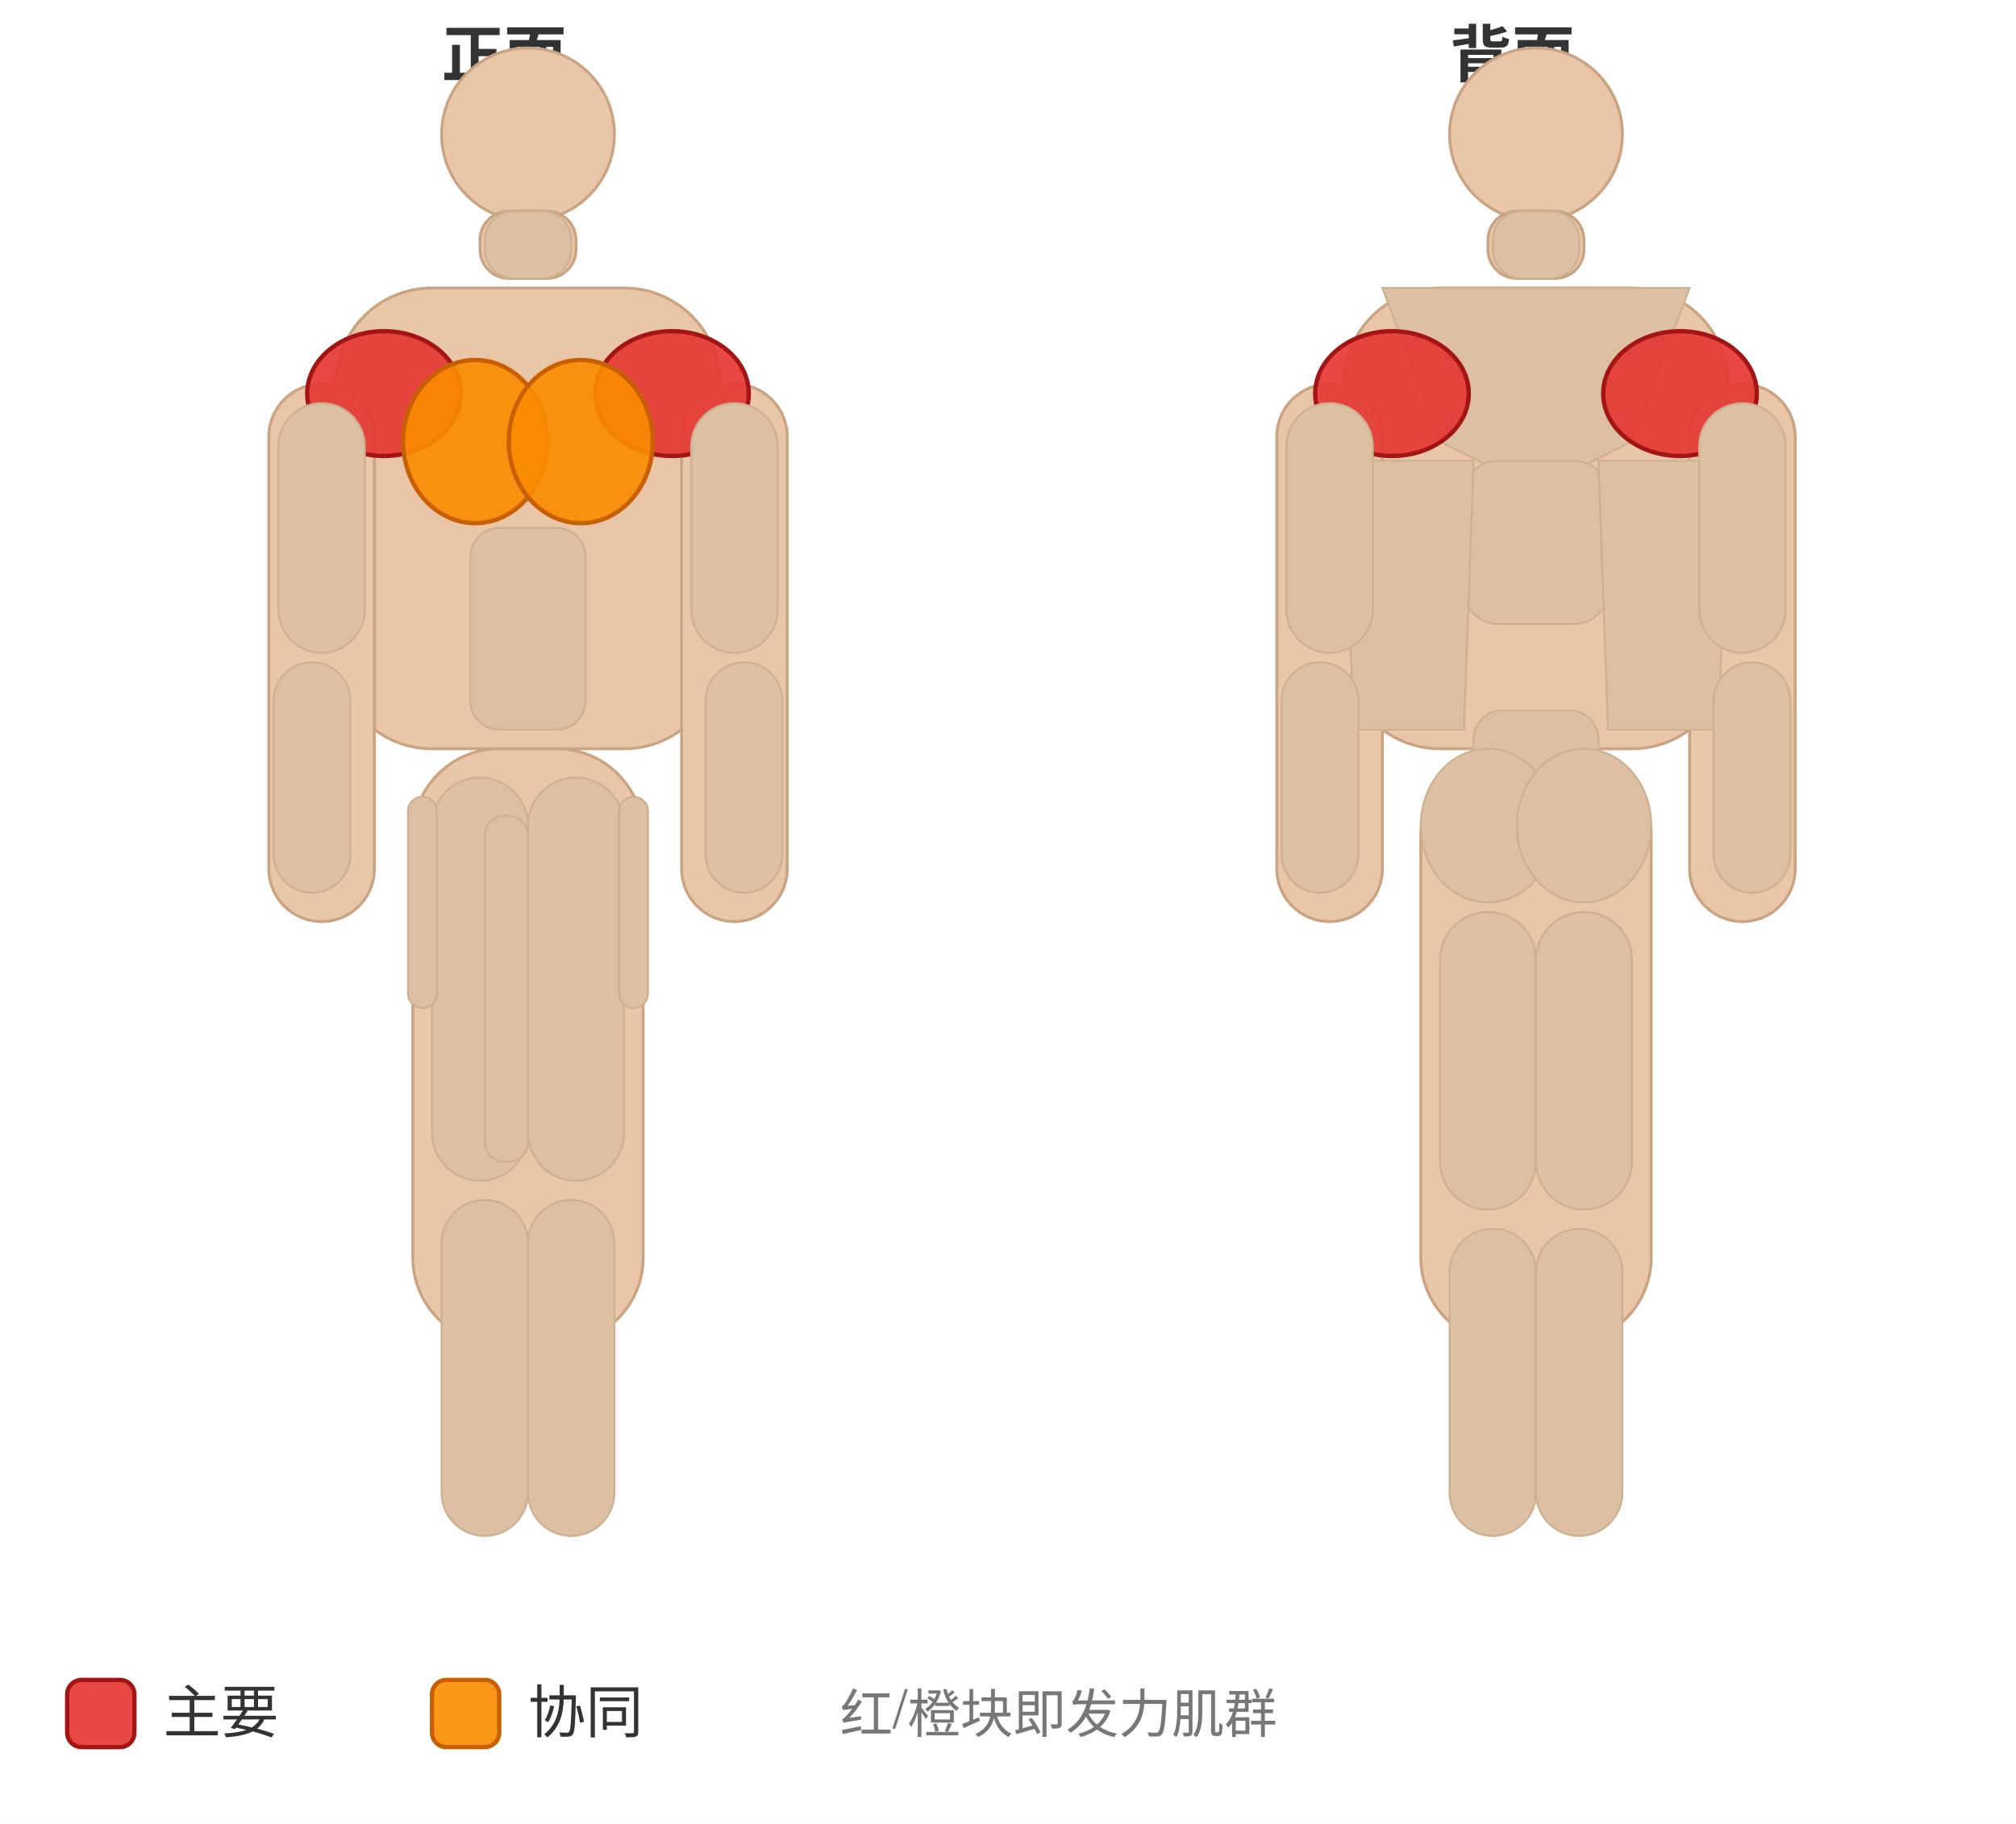
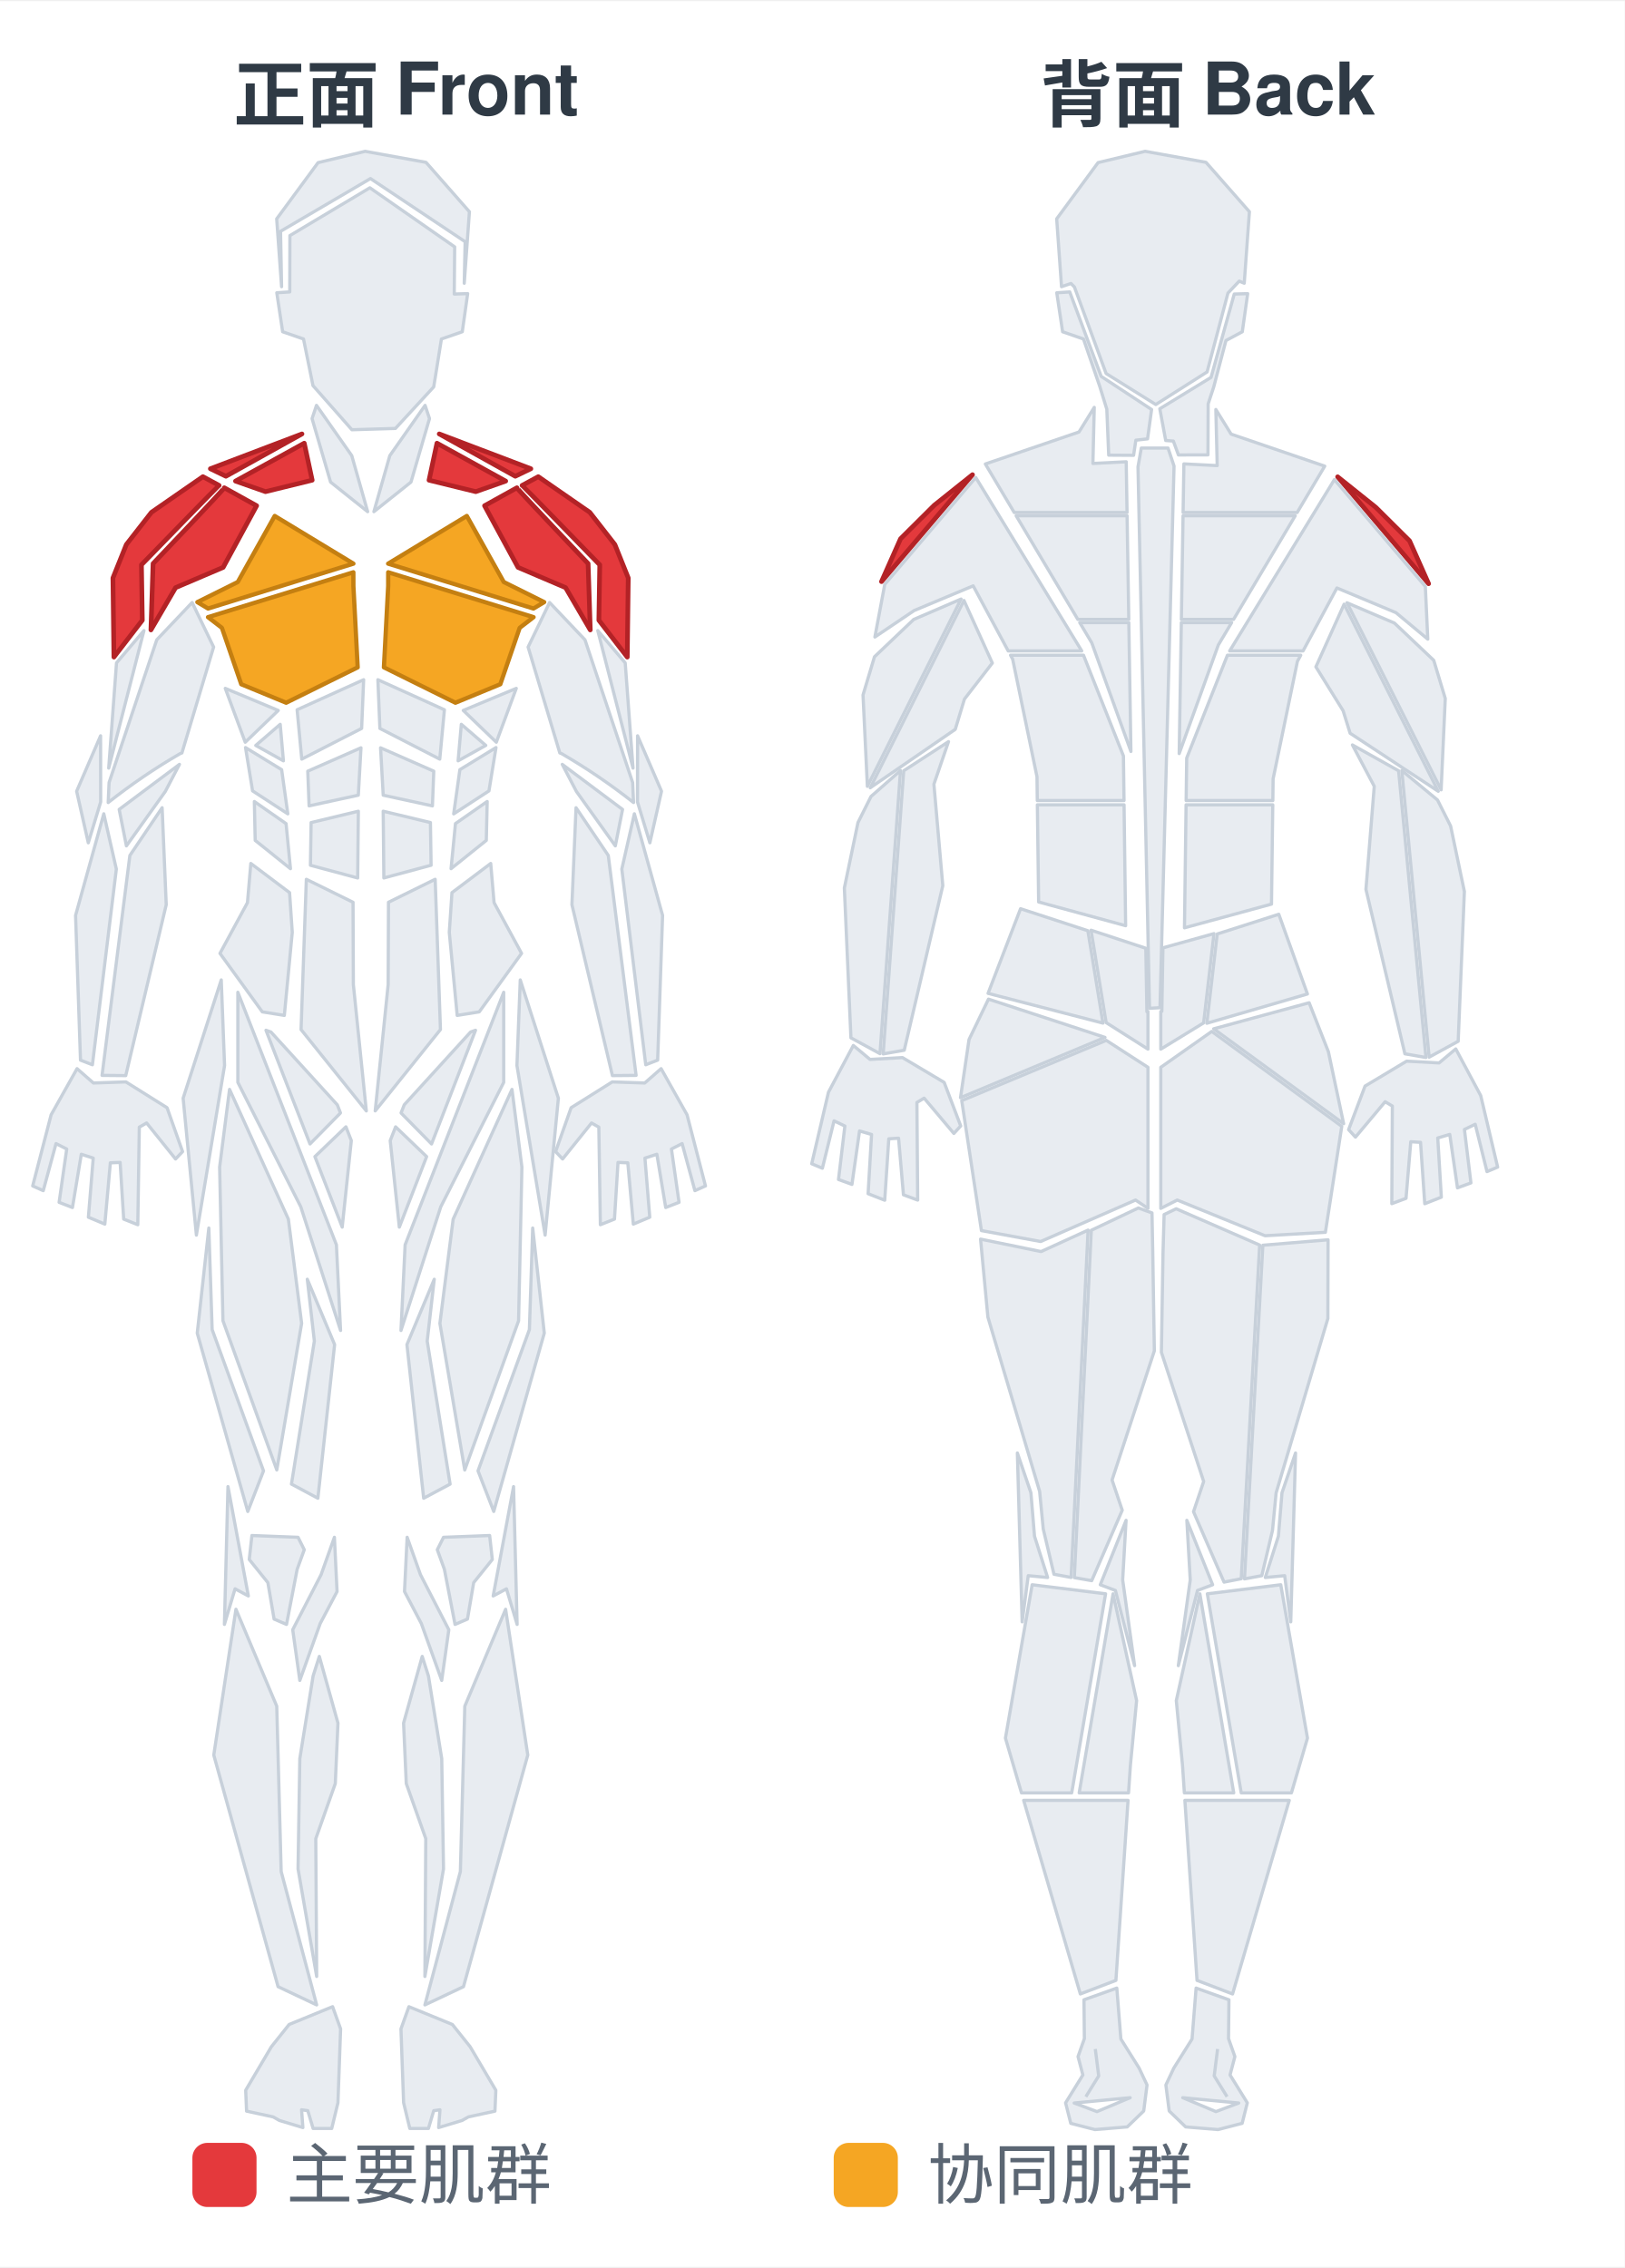
- <svg xmlns="http://www.w3.org/2000/svg" viewBox="0 0 420 380" width="420" height="380" font-family="-apple-system,Segoe UI,Helvetica,Arial,sans-serif">
-   <rect width="420" height="380" fill="#ffffff" />
-   <text x="105" y="16" font-size="13" font-weight="700" text-anchor="middle" fill="#333">正面</text>
-   <text x="315" y="16" font-size="13" font-weight="700" text-anchor="middle" fill="#333">背面</text>
-   <g transform="translate(10,0)">
-     <circle fill="#e9c6a8" stroke="#caa482" stroke-width="0.6" cx="100" cy="28" r="18" />
-     <rect fill="#e9c6a8" stroke="#caa482" stroke-width="0.6" x="90" y="44" width="20" height="14" rx="6" />
-     <rect fill="#e9c6a8" stroke="#caa482" stroke-width="0.6" x="60" y="60" width="80" height="96" rx="20" />
-     <rect fill="#e9c6a8" stroke="#caa482" stroke-width="0.6" x="46" y="80" width="22" height="112" rx="11" />
-     <rect fill="#e9c6a8" stroke="#caa482" stroke-width="0.6" x="132" y="80" width="22" height="112" rx="11" />
-     <rect fill="#e9c6a8" stroke="#caa482" stroke-width="0.6" x="76" y="156" width="48" height="124" rx="18" />
-     <rect fill="#ddc0a4" stroke="#cdb090" stroke-width="0.4" x="91" y="44" width="18" height="14" rx="6" />
-     <ellipse fill="#e53935" fill-opacity="0.92" stroke="#a31515" stroke-width="0.9" cx="70" cy="82" rx="16" ry="13" />
-     <ellipse fill="#e53935" fill-opacity="0.92" stroke="#a31515" stroke-width="0.9" cx="130" cy="82" rx="16" ry="13" />
-     <ellipse fill="#fb8c00" fill-opacity="0.9" stroke="#c85f00" stroke-width="0.9" cx="89" cy="92" rx="15" ry="17" />
-     <ellipse fill="#fb8c00" fill-opacity="0.9" stroke="#c85f00" stroke-width="0.9" cx="111" cy="92" rx="15" ry="17" />
-     <rect fill="#ddc0a4" stroke="#cdb090" stroke-width="0.4" x="48" y="84" width="18" height="52" rx="9" />
-     <rect fill="#ddc0a4" stroke="#cdb090" stroke-width="0.4" x="134" y="84" width="18" height="52" rx="9" />
-     <rect fill="#ddc0a4" stroke="#cdb090" stroke-width="0.4" x="47" y="138" width="16" height="48" rx="8" />
-     <rect fill="#ddc0a4" stroke="#cdb090" stroke-width="0.4" x="137" y="138" width="16" height="48" rx="8" />
-     <rect fill="#ddc0a4" stroke="#cdb090" stroke-width="0.4" x="88" y="110" width="24" height="42" rx="6" />
-     <rect fill="#ddc0a4" stroke="#cdb090" stroke-width="0.4" x="80" y="162" width="20" height="84" rx="10" />
-     <rect fill="#ddc0a4" stroke="#cdb090" stroke-width="0.4" x="100" y="162" width="20" height="84" rx="10" />
-     <rect fill="#ddc0a4" stroke="#cdb090" stroke-width="0.4" x="91" y="170" width="9" height="72" rx="4" />
-     <rect fill="#ddc0a4" stroke="#cdb090" stroke-width="0.4" x="75" y="166" width="6" height="44" rx="3" />
-     <rect fill="#ddc0a4" stroke="#cdb090" stroke-width="0.4" x="119" y="166" width="6" height="44" rx="3" />
-     <rect fill="#ddc0a4" stroke="#cdb090" stroke-width="0.4" x="82" y="250" width="18" height="70" rx="9" />
-     <rect fill="#ddc0a4" stroke="#cdb090" stroke-width="0.4" x="100" y="250" width="18" height="70" rx="9" />
+ <svg xmlns="http://www.w3.org/2000/svg" viewBox="0 0 76 106" width="260" height="363" role="img" font-family="-apple-system,BlinkMacSystemFont,Segoe UI,Helvetica,Arial,sans-serif">
+   <rect width="76" height="106" fill="#ffffff" />
+   <text x="19" y="5.6" font-size="3.4" font-weight="600" text-anchor="middle" fill="#2f3a45">正面 Front</text>
+   <text x="56.5" y="5.6" font-size="3.4" font-weight="600" text-anchor="middle" fill="#2f3a45">背面 Back</text>
+   <g transform="translate(1.5,7)">
+     <path d="m 11.672,6.359 -0.048,-2.591 4.206,-2.468 4.428,2.954 -0.041,1.944 0.242,-3.345 -2.031,-2.311 -2.845,-0.516 -2.204,0.529 -1.936,2.631 z" fill="#e8ecf1" stroke="#c7d0da" stroke-width="0.15" stroke-linejoin="round" />
+     <path d="m 19.749,6.703 0.02,-2.207 -3.967,-2.764 -3.741,2.236 -0.006,2.635 -0.607,0.04 0.274,1.824 0.976,0.339 0.442,2.18 1.822,2.066 2.035,-0.061 1.792,-1.944 0.36,-2.241 0.976,-0.339 0.252,-1.784 z" fill="#e8ecf1" stroke="#c7d0da" stroke-width="0.15" stroke-linejoin="round" />
+     <path d="m 13.305,11.911 1.65,2.352 0.744,2.622 -1.735,-1.384 -0.866,-2.971 z" fill="#e8ecf1" stroke="#c7d0da" stroke-width="0.15" stroke-linejoin="round" />
+     <path d="m 18.385,11.911 -1.65,2.352 -0.745,2.622 1.735,-1.384 0.866,-2.971 z" fill="#e8ecf1" stroke="#c7d0da" stroke-width="0.15" stroke-linejoin="round" />
+     <path d="m 19.048,13.248 3.557,1.979 0.727,-0.351 z m -0.107,0.433 -0.371,1.731 2.185,0.536 1.401,-0.494 z" fill="#e4393c" stroke="#b32226" stroke-width="0.22" stroke-linejoin="round" />
+     <path d="m 22.922,15.657 0.758,-0.41 2.408,1.668 1.174,1.507 0.627,1.563 -0.046,3.702 -1.328,-1.722 0.041,-2.594 -0.488,-0.5 c 0,0 -3.098,-3.191 -3.144,-3.214 z m -0.241,0.109 c -0.001,0.052 3.33,3.547 3.33,3.547 l 0.101,3.104 -1.154,-1.978 -2.225,-0.948 -1.566,-2.885 z" fill="#e4393c" stroke="#b32226" stroke-width="0.22" stroke-linejoin="round" />
+     <path d="m 12.625,13.248 -3.557,1.979 -0.727,-0.351 z m 0.107,0.433 0.371,1.731 -2.185,0.536 -1.401,-0.494 z" fill="#e4393c" stroke="#b32226" stroke-width="0.22" stroke-linejoin="round" />
+     <path d="m 8.75,15.657 -0.758,-0.41 -2.408,1.668 -1.174,1.507 -0.627,1.563 0.046,3.702 1.328,-1.722 -0.041,-2.594 0.488,-0.5 c 0,0 3.098,-3.191 3.144,-3.214 z m 0.241,0.109 c 0.002,0.052 -3.33,3.547 -3.33,3.547 l -0.101,3.104 1.154,-1.978 2.225,-0.948 1.566,-2.885 z" fill="#e4393c" stroke="#b32226" stroke-width="0.22" stroke-linejoin="round" />
+     <path d="m 27.622,30.815 -0.338,1.705 -1.819,-2.544 -0.663,-1.269 z m -2.853,-2.61 c -0.026,-0.014 -0.054,-0.025 -0.082,-0.032 l -1.483,-4.955 1.005,-2.084 1.655,1.745 2.23,6.677 0.042,0.937 c -1.065,-0.842 -2.19,-1.607 -3.364,-2.288 z m 1.694,-5.757 1.649,6.434 -0.365,-4.923 z" fill="#e8ecf1" stroke="#c7d0da" stroke-width="0.15" stroke-linejoin="round" />
+     <path d="m 26.955,32.969 1.301,10.289 -1.108,0.01 -1.894,-7.996 0.192,-4.537 z m 1.22,-1.95 -0.587,2.586 1.119,9.156 0.558,-0.217 0.23,-6.77 z" fill="#e8ecf1" stroke="#c7d0da" stroke-width="0.15" stroke-linejoin="round" />
+     <path d="m 4.075,30.815 0.338,1.705 1.819,-2.544 0.663,-1.269 z m 2.853,-2.61 c 0.026,-0.014 0.054,-0.025 0.082,-0.032 l 1.483,-4.955 -1.005,-2.084 -1.655,1.745 -2.23,6.677 -0.042,0.937 c 1.065,-0.842 2.19,-1.607 3.364,-2.288 z m -1.694,-5.757 -1.649,6.434 0.365,-4.923 z" fill="#e8ecf1" stroke="#c7d0da" stroke-width="0.15" stroke-linejoin="round" />
+     <path d="m 4.575,32.969 -1.301,10.289 1.108,0.01 1.894,-7.996 -0.192,-4.537 z m -1.22,-1.95 0.587,2.586 -1.119,9.156 -0.558,-0.217 -0.23,-6.77 z" fill="#e8ecf1" stroke="#c7d0da" stroke-width="0.15" stroke-linejoin="round" />
+     <path d="m 20.337,17.085 1.729,3.091 1.890,0.94 -0.5,0.3 -6.8, -2.1 z" fill="#f5a623" stroke="#c47f11" stroke-width="0.2" stroke-linejoin="round" />
+     <path d="m 16.66,19.72 6.8,2.1 -0.65,0.5 -0.906,2.638 -2.1,0.865 -3.345,-1.655 0.2,-3.8 z" fill="#f5a623" stroke="#c47f11" stroke-width="0.2" stroke-linejoin="round" />
+     <path d="m 11.351,17.085 -1.729,3.091 -1.890,0.94 0.5,0.3 6.8,-2.1 z" fill="#f5a623" stroke="#c47f11" stroke-width="0.2" stroke-linejoin="round" />
+     <path d="m 15.03,19.72 -6.8,2.1 0.65,0.5 0.906,2.638 2.1,0.865 3.346,-1.655 -0.2,-3.8 z" fill="#f5a623" stroke="#c47f11" stroke-width="0.2" stroke-linejoin="round" />
+     <path d="m 19.642,34.708 1.813,-1.365 0.157,1.833 1.286,2.373 -1.98,2.737 -1.031,0.166 -0.37,-3.888 z" fill="#e8ecf1" stroke="#c7d0da" stroke-width="0.15" stroke-linejoin="round" />
+     <path d="M 19.289,26.152 l -3.112 -1.406 0.094 2.28 2.801 1.436 z M 21.224,27.820 l -1.294 0.721 0.15 -1.709 z M 20.171,26.183 l 2.48 -1.032 -0.934 2.521 z M 21.702,27.921 l -1.69 1.034 -0.289 2.068 1.65 -1.075 z" fill="#e8ecf1" stroke="#c7d0da" stroke-width="0.15" stroke-linejoin="round" />
+     <path d="M 18.791,29.025 l -0.062 1.624 -2.303 -0.5 -0.124 -2.217 z M 18.635,31.429 l 0.031 1.998 -2.21 0.594 -0.031 -3.123 z M 21.290,30.444 l -1.484 1.034 -0.206 2.109 1.649 -1.324 z" fill="#e8ecf1" stroke="#c7d0da" stroke-width="0.15" stroke-linejoin="round" />
+     <path d="m 12.046,34.708 -1.813,-1.365 -0.157,1.833 -1.286,2.374 1.98,2.736 1.031,0.166 0.371,-3.887 z" fill="#e8ecf1" stroke="#c7d0da" stroke-width="0.15" stroke-linejoin="round" />
+     <path d="m 15.636,44.92 -0.606,-5.912 -0.015,-3.849 -2.185,-1.075 -0.247,7.03 z" fill="#e8ecf1" stroke="#c7d0da" stroke-width="0.15" stroke-linejoin="round" />
+     <path d="m 16.052,44.919 0.606,-5.912 0.015,-3.849 2.184,-1.075 0.247,7.03 z" fill="#e8ecf1" stroke="#c7d0da" stroke-width="0.15" stroke-linejoin="round" />
+     <path d="m 12.399,26.152 3.112,-1.406 -0.094,2.28 -2.801,1.436 z m -1.935,1.669 1.294,0.721 -0.15,-1.709 z m 1.053,-1.637 -2.479,-1.033 0.934,2.521 z m -1.532,1.737 1.69,1.034 0.289,2.067 -1.649,-1.075 z" fill="#e8ecf1" stroke="#c7d0da" stroke-width="0.15" stroke-linejoin="round" />
+     <path d="M 12.897,29.025 l 0.062 1.624 2.303 -0.5 0.124 -2.217 z M 13.053,31.430 l -0.031 1.998 2.21 0.594 0.031 -3.123 z M 10.398,30.445 l 1.484 1.034 0.206 2.109 -1.65 -1.324 z" fill="#e8ecf1" stroke="#c7d0da" stroke-width="0.15" stroke-linejoin="round" />
+     <path d="m 14.404,45.04 0.022,-0.028 -0.149,-0.379 -3.102,-3.404 -0.233,-0.083 2.059,5.32 z m -1.173,2.018 1.277,3.299 0.426,-4.049 -0.252,-0.643 z" fill="#e8ecf1" stroke="#c7d0da" stroke-width="0.15" stroke-linejoin="round" />
+     <path d="m 17.284,45.04 -0.022,-0.028 0.149,-0.379 3.102,-3.404 0.232,-0.083 -2.058,5.32 z m 1.173,2.018 -1.277,3.299 -0.426,-4.048 0.252,-0.643 z" fill="#e8ecf1" stroke="#c7d0da" stroke-width="0.15" stroke-linejoin="round" />
+     <path d="m 23.419,50.399 -0.155,4.751 -2.403,6.609 0.736,1.9 2.364,-8.344 z m -0.582,-11.608 -0.155,4.007 1.318,7.932 0.62,-6.403 z m -0.387,5.123 -2.752,6.073 -0.62,4.874 1.162,6.858 2.519,-6.981 0.155,-7.188 z" fill="#e8ecf1" stroke="#c7d0da" stroke-width="0.15" stroke-linejoin="round" />
+     <path d="m 22.063,39.37 v 4.214 l -2.946,5.825 -1.86,5.783 0.194,-4.007 z m -3.249,13.426 -0.065,0.155 -1.213,2.902 0.783,7.188 1.236,-0.661 -1.071,-6.693 z" fill="#e8ecf1" stroke="#c7d0da" stroke-width="0.15" stroke-linejoin="round" />
+     <path d="m 17.256,87.868 0.124,3.452 0.29,1.206 h 0.871 l 0.249,-0.832 0.291,-0.042 -0.062,0.832 1.099,-0.333 0.291,-0.166 1.244,-0.27 0.042,-0.977 -1.203,-2.037 -0.83,-1.04 -2.033,-0.832 z" fill="#e8ecf1" stroke="#c7d0da" stroke-width="0.15" stroke-linejoin="round" />
+     <path d="m 18.251,70.441 0.291,0.915 0.622,3.868 0.083,5.157 -0.871,5.033 0.041,-6.447 -0.912,-2.578 -0.126,-2.828 z m 1.992,2.329 -0.208,7.736 -1.659,6.239 1.805,-0.853 3.008,-10.836 -1.037,-6.821 z" fill="#e8ecf1" stroke="#c7d0da" stroke-width="0.15" stroke-linejoin="round" />
+     <path d="m 21.405,64.784 0.124,1.123 -0.871,1.082 -0.291,1.706 -0.581,0.249 -0.498,-2.579 -0.332,-0.915 0.291,-0.582 z m -3.859,0.083 0.622,1.747 1.327,2.579 -0.332,2.371 -0.954,-2.662 -0.787,-1.497 z m 4.978,-2.37 -0.954,5.116 0.622,-0.333 0.498,1.664 z" fill="#e8ecf1" stroke="#c7d0da" stroke-width="0.15" stroke-linejoin="round" />
+     <path d="m 8.269,50.399 0.155,4.751 2.403,6.61 -0.736,1.9 -2.364,-8.344 z m 0.581,-11.608 0.155,4.007 -1.318,7.932 -0.62,-6.403 z m 0.388,5.122 2.752,6.072 0.62,4.874 -1.162,6.858 -2.519,-6.982 -0.155,-7.188 z" fill="#e8ecf1" stroke="#c7d0da" stroke-width="0.15" stroke-linejoin="round" />
+     <path d="m 9.626,39.369 v 4.214 l 2.945,5.825 1.86,5.783 -0.194,-4.007 z m 3.249,13.426 0.065,0.155 1.213,2.902 -0.783,7.188 -1.236,-0.661 1.071,-6.693 z" fill="#e8ecf1" stroke="#c7d0da" stroke-width="0.15" stroke-linejoin="round" />
+     <path d="m 14.433,87.868 -0.124,3.452 -0.291,1.206 h -0.871 l -0.249,-0.832 -0.291,-0.042 0.062,0.832 -1.099,-0.333 -0.291,-0.166 -1.245,-0.27 -0.041,-0.977 1.203,-2.038 0.83,-1.04 2.033,-0.832 z" fill="#e8ecf1" stroke="#c7d0da" stroke-width="0.15" stroke-linejoin="round" />
+     <path d="m 13.438,70.441 -0.291,0.915 -0.622,3.868 -0.083,5.157 0.872,5.033 -0.042,-6.447 0.913,-2.578 0.124,-2.828 z m -1.992,2.329 0.207,7.736 1.66,6.239 -1.805,-0.853 -3.008,-10.836 1.037,-6.821 z" fill="#e8ecf1" stroke="#c7d0da" stroke-width="0.15" stroke-linejoin="round" />
+     <path d="m 10.284,64.784 -0.124,1.123 0.871,1.082 0.291,1.706 0.581,0.249 0.498,-2.579 0.332,-0.915 -0.291,-0.582 z m 3.859,0.083 -0.622,1.747 -1.328,2.579 0.332,2.371 0.954,-2.662 0.788,-1.496 z m -4.979,-2.371 0.954,5.116 -0.622,-0.333 -0.498,1.664 z" fill="#e8ecf1" stroke="#c7d0da" stroke-width="0.15" stroke-linejoin="round" />
+     <path d="m 3.205,27.37 0.005,3.094 -0.58,1.912 -0.545,-2.412 z" fill="#e8ecf1" stroke="#c7d0da" stroke-width="0.15" stroke-linejoin="round" />
+     <path d="m 4.39,43.563 -1.52,0.051 -0.766,-0.671 -1.213,2.158 -0.862,3.329 0.494,0.221 0.598,-2.202 0.5,0.254 -0.356,2.494 0.624,0.243 0.414,-2.492 0.558,0.179 -0.226,2.766 0.769,0.323 0.258,-2.868 0.458,-0.018 0.166,2.652 0.66,0.263 0.071,-4.566 0.342,-0.194 1.353,1.684 0.328,-0.344 -0.726,-2.055 z" fill="#e8ecf1" stroke="#c7d0da" stroke-width="0.15" stroke-linejoin="round" />
+     <path d="m 28.325,27.37 -0.005,3.094 0.58,1.912 0.545,-2.412 z" fill="#e8ecf1" stroke="#c7d0da" stroke-width="0.15" stroke-linejoin="round" />
+     <path d="m 27.14,43.563 1.52,0.051 0.766,-0.671 1.213,2.158 0.862,3.329 -0.494,0.221 -0.598,-2.202 -0.5,0.254 0.356,2.494 -0.624,0.243 -0.414,-2.492 -0.558,0.179 0.226,2.766 -0.769,0.323 -0.258,-2.868 -0.458,-0.018 -0.166,2.652 -0.66,0.263 -0.071,-4.566 -0.342,-0.194 -1.353,1.684 -0.328,-0.344 0.726,-2.055 z" fill="#e8ecf1" stroke="#c7d0da" stroke-width="0.15" stroke-linejoin="round" />
+     <path d="m 48.157,6.359 0.442,-0.15 0.161,0.164 1.482,4.048 2.324,1.451 2.4,-1.524 0.976,-3.69 0.528,-0.559 0.234,0.098 0.242,-3.345 -2.031,-2.311 -2.845,-0.516 -2.204,0.529 -1.936,2.631 z" fill="#e8ecf1" stroke="#c7d0da" stroke-width="0.15" stroke-linejoin="round" />
+     <path d="m 52.37,12.105 -2.358,-1.55 -1.471,-3.951 -0.607,0.04 0.274,1.824 0.976,0.339 0.761,2.216 0.33,1.068 0.089,2.149 1.164,0.008 0.106,-0.708 0.547,-0.061 z m 1.018,1.476 0.238,0.65 1.381,-0.004 0.01,-2.388 0.26,-0.791 0.572,-2.17 0.764,-0.41 0.252,-1.784 -0.629,0.019 -1.085,3.9 -2.397,1.467 0.277,1.485 z" fill="#e8ecf1" stroke="#c7d0da" stroke-width="0.15" stroke-linejoin="round" />
+     <path d="M 49.625,14.629 L 49.688,12.005 L 48.974,13.157 L 44.594,14.654 L 45.945,16.925 L 51.222,16.925 L 51.183,14.550 Z" fill="#e8ecf1" stroke="#c7d0da" stroke-width="0.15" stroke-linejoin="round" />
+     <path d="M 46.034,17.075 L 48.920,21.925 L 51.303,21.925 L 51.224,17.075 Z" fill="#e8ecf1" stroke="#c7d0da" stroke-width="0.15" stroke-linejoin="round" />
+     <path d="M 49.009,22.075 L 49.572,23.022 L 51.403,28.104 L 51.305,22.075 Z" fill="#e8ecf1" stroke="#c7d0da" stroke-width="0.15" stroke-linejoin="round" />
+     <path d="M 55.439,14.729 L 55.376,12.104 L 56.090,13.256 L 60.470,14.754 L 59.179,16.925 L 53.844,16.925 L 53.881,14.649 Z" fill="#e8ecf1" stroke="#c7d0da" stroke-width="0.15" stroke-linejoin="round" />
+     <path d="M 59.089,17.075 L 56.204,21.925 L 53.763,21.925 L 53.842,17.075 Z" fill="#e8ecf1" stroke="#c7d0da" stroke-width="0.15" stroke-linejoin="round" />
+     <path d="M 56.114,22.075 L 55.492,23.121 L 53.661,28.203 L 53.761,22.075 Z" fill="#e8ecf1" stroke="#c7d0da" stroke-width="0.15" stroke-linejoin="round" />
+     <path d="M 44.144,15.285 L 39.888,20.286 L 39.426,22.749 L 41.263,21.510 L 44.025,20.355 L 45.663,23.400 L 49.103,23.400 Z" fill="#e8ecf1" stroke="#c7d0da" stroke-width="0.15" stroke-linejoin="round" />
+     <path d="M 42.201,16.586 L 40.626,18.152 L 39.736,20.156 L 43.992,15.155 Z" fill="#e4393c" stroke="#b32226" stroke-width="0.22" stroke-linejoin="round" />
+     <path d="M 45.771,23.600 L 45.872,23.789 L 47.009,29.286 L 47.023,30.400 L 51.080,30.400 L 51.053,28.314 L 49.185,23.600 Z" fill="#e8ecf1" stroke="#c7d0da" stroke-width="0.15" stroke-linejoin="round" />
+     <path d="M 47.026,30.600 L 47.086,35.145 L 51.156,36.255 L 51.082,30.600 Z" fill="#e8ecf1" stroke="#c7d0da" stroke-width="0.15" stroke-linejoin="round" />
+     <path d="M 62.863,16.686 L 64.438,18.251 L 65.328,20.255 L 61.073,15.254 Z" fill="#e4393c" stroke="#b32226" stroke-width="0.22" stroke-linejoin="round" />
+     <path d="M 60.921,15.384 L 65.176,20.385 L 65.290,22.849 L 63.801,21.609 L 61.039,20.454 L 59.455,23.400 L 56.022,23.400 Z" fill="#e8ecf1" stroke="#c7d0da" stroke-width="0.15" stroke-linejoin="round" />
+     <path d="M 59.347,23.600 L 59.192,23.888 L 58.055,29.385 L 58.042,30.400 L 53.986,30.400 L 54.012,28.413 L 55.918,23.600 Z" fill="#e8ecf1" stroke="#c7d0da" stroke-width="0.15" stroke-linejoin="round" />
+     <path d="M 58.039,30.600 L 57.979,35.245 L 53.908,36.354 L 53.983,30.600 Z" fill="#e8ecf1" stroke="#c7d0da" stroke-width="0.15" stroke-linejoin="round" />
+     <path d="M 43.593,21.039 L 44.920,23.967 L 43.615,25.653 L 43.186,27.069 L 39.209,29.802 Z" fill="#e8ecf1" stroke="#c7d0da" stroke-width="0.15" stroke-linejoin="round" />
+     <path d="M 43.459,20.972 L 39.075,29.735 L 38.871,25.461 L 39.407,23.674 L 41.242,21.927 Z" fill="#e8ecf1" stroke="#c7d0da" stroke-width="0.15" stroke-linejoin="round" />
+     <path d="M 40.717,42.425 l -1.518,0.086 -0.782,-0.653 -1.162,2.186 -0.784,3.348 0.499,0.209 0.546,-2.216 0.506,0.242 -0.298,2.502 0.629,0.229 0.355,-2.501 0.562,0.165 -0.161,2.771 0.777,0.305 0.191,-2.873 0.457,-0.029 0.228,2.648 0.666,0.248 -0.036,-4.567 0.337,-0.202 1.392,1.651 0.32,-0.351 -0.774,-2.037 z" fill="#e8ecf1" stroke="#c7d0da" stroke-width="0.15" stroke-linejoin="round" />
+     <path d="M 40.775,29.006 L 42.870,27.644 L 42.187,29.635 L 42.603,34.383 L 40.799,42.081 L 39.814,42.253 Z" fill="#e8ecf1" stroke="#c7d0da" stroke-width="0.15" stroke-linejoin="round" />
+     <path d="M 39.665,42.242 L 38.305,41.501 L 37.998,34.491 L 38.635,31.429 L 39.245,30.209 L 40.625,28.994 Z" fill="#e8ecf1" stroke="#c7d0da" stroke-width="0.15" stroke-linejoin="round" />
+     <path d="M 61.376,21.213 L 60.056,24.145 L 61.330,26.199 L 61.657,27.251 L 65.780,29.966 Z" fill="#e8ecf1" stroke="#c7d0da" stroke-width="0.15" stroke-linejoin="round" />
+     <path d="M 61.510,21.146 L 65.914,29.899 L 66.108,25.624 L 65.568,23.839 L 63.729,22.096 Z" fill="#e8ecf1" stroke="#c7d0da" stroke-width="0.15" stroke-linejoin="round" />
+     <path d="M 64.301,42.592 l 1.518,0.083 0.78,-0.655 1.167,2.183 0.792,3.346 -0.498,0.211 -0.551,-2.215 -0.505,0.243 0.304,2.501 -0.629,0.23 -0.361,-2.5 -0.562,0.167 0.168,2.77 -0.776,0.306 -0.197,-2.872 -0.457,-0.028 -0.222,2.648 -0.665,0.249 0.025,-4.567 -0.337,-0.201 -1.388,1.655 -0.321,-0.35 0.77,-2.039 z" fill="#e8ecf1" stroke="#c7d0da" stroke-width="0.15" stroke-linejoin="round" />
+     <path d="M 65.204,42.420 L 63.925,29.007 L 61.764,27.798 L 62.786,29.733 L 62.397,34.555 L 64.219,42.248 Z" fill="#e8ecf1" stroke="#c7d0da" stroke-width="0.15" stroke-linejoin="round" />
+     <path d="M 64.075,28.993 L 65.353,42.405 L 66.712,41.663 L 67.002,34.653 L 66.358,31.591 L 65.745,30.373 Z" fill="#e8ecf1" stroke="#c7d0da" stroke-width="0.15" stroke-linejoin="round" />
+     <path d="m 51.734,14.789 0.539,25.331 0.49,-0.03 0.657,-25.339 -0.281,-0.842 -1.251,-4.9e-4 z" fill="#e8ecf1" stroke="#c7d0da" stroke-width="0.15" stroke-linejoin="round" />
+     <path d="M 52.100,37.310 L 49.537,36.465 L 50.244,40.788 L 52.200,42.030 L 52.200,40.270 L 52.150,40.280 Z" fill="#e8ecf1" stroke="#c7d0da" stroke-width="0.15" stroke-linejoin="round" />
+     <path d="M 49.389,36.490 L 46.240,35.460 L 44.720,39.420 L 50.096,40.812 Z" fill="#e8ecf1" stroke="#c7d0da" stroke-width="0.15" stroke-linejoin="round" />
+     <path d="M 52.800,42.030 L 52.800,40.270 L 52.850,40.260 L 52.900,37.290 L 55.289,36.625 L 54.805,40.801 Z" fill="#e8ecf1" stroke="#c7d0da" stroke-width="0.15" stroke-linejoin="round" />
+     <path d="M 55.439,36.643 L 55.980,36.470 L 58.320,35.720 L 59.660,39.450 L 54.955,40.819 Z" fill="#e8ecf1" stroke="#c7d0da" stroke-width="0.15" stroke-linejoin="round" />
+     <path d="M 50.191,41.481 L 44.740,39.690 L 43.830,41.580 L 43.431,44.301 Z" fill="#e8ecf1" stroke="#c7d0da" stroke-width="0.15" stroke-linejoin="round" />
+     <path d="M 50.249,41.619 L 43.489,44.439 L 44.410,50.520 L 47.180,51.030 L 51.620,49.090 L 52.200,49.480 L 52.200,42.880 Z" fill="#e8ecf1" stroke="#c7d0da" stroke-width="0.15" stroke-linejoin="round" />
+     <path d="M 55.274,41.079 L 61.354,45.519 L 60.640,42.150 L 59.740,39.860 Z" fill="#e8ecf1" stroke="#c7d0da" stroke-width="0.15" stroke-linejoin="round" />
+     <path d="M 55.186,41.201 L 52.800,42.880 L 52.800,49.480 L 53.570,49.090 L 57.680,50.760 L 60.500,50.600 L 61.266,45.641 Z" fill="#e8ecf1" stroke="#c7d0da" stroke-width="0.15" stroke-linejoin="round" />
+     <path d="m 51.176,64.074 -1.206,3.015 0.707,0.266 0.898,3.518 -0.558,-4.012 z m -5.085,-3.15 0.634,1.861 0.168,2.033 0.613,1.931 -0.906,-0.085 -0.285,2.16 z" fill="#e8ecf1" stroke="#c7d0da" stroke-width="0.15" stroke-linejoin="round" />
+     <path d="m 54.019,64.074 1.206,3.015 -0.707,0.266 -0.898,3.518 0.558,-4.012 z m 5.085,-3.15 -0.634,1.861 -0.168,2.033 -0.613,1.931 0.906,-0.085 0.285,2.16 z" fill="#e8ecf1" stroke="#c7d0da" stroke-width="0.15" stroke-linejoin="round" />
+     <path d="M 50.568,67.512 L 51.669,72.509 L 51.379,75.532 L 51.292,76.825 L 48.983,76.825 Z" fill="#e8ecf1" stroke="#c7d0da" stroke-width="0.15" stroke-linejoin="round" />
+     <path d="M 50.218,67.512 L 48.633,76.825 L 46.283,76.825 L 45.533,74.263 L 46.783,67.088 Z" fill="#e8ecf1" stroke="#c7d0da" stroke-width="0.15" stroke-linejoin="round" />
+     <path d="M 46.386,77.175 L 51.269,77.175 L 50.701,85.598 L 49.037,86.233 Z" fill="#e8ecf1" stroke="#c7d0da" stroke-width="0.15" stroke-linejoin="round" />
+     <path d="M 54.628,67.512 L 53.526,72.509 L 53.816,75.532 L 53.903,76.825 L 56.213,76.825 Z" fill="#e8ecf1" stroke="#c7d0da" stroke-width="0.15" stroke-linejoin="round" />
+     <path d="M 54.978,67.512 L 56.563,76.825 L 58.912,76.825 L 59.662,74.263 L 58.412,67.088 Z" fill="#e8ecf1" stroke="#c7d0da" stroke-width="0.15" stroke-linejoin="round" />
+     <path d="M 53.927,77.175 L 58.810,77.175 L 56.158,86.233 L 54.495,85.598 Z" fill="#e8ecf1" stroke="#c7d0da" stroke-width="0.15" stroke-linejoin="round" />
+     <path d="M 50.933,88.341 l 0.852,1.358 0.372,0.792 -0.156,1.218 -0.77,0.744 -1.512,0.125 -1.13,-0.292 -0.242,-0.959 0.808,-1.304 -0.226,-0.86 0.297,-0.842 -0.019,-1.815 1.536,-0.548 z m -1.196,0.468 0.159,1.258 -0.602,0.974 m -0.544,0.295 1.065,0.401 1.553,-0.651 z" fill="#e8ecf1" stroke="#c7d0da" stroke-width="0.15" stroke-linejoin="round" />
+     <path d="M 49.550,50.504 L 51.751,49.461 L 52.389,49.692 L 52.424,51.499 L 52.499,56.145 L 50.521,62.188 L 50.997,63.602 L 49.569,66.897 L 48.755,66.754 Z" fill="#e8ecf1" stroke="#c7d0da" stroke-width="0.15" stroke-linejoin="round" />
+     <path d="M 49.400,50.496 L 48.605,66.746 L 47.803,66.596 L 47.302,64.480 L 47.133,62.723 L 44.712,54.565 L 44.369,50.918 L 47.200,51.500 Z" fill="#e8ecf1" stroke="#c7d0da" stroke-width="0.15" stroke-linejoin="round" />
+     <path d="M 54.262,88.341 l -0.852,1.358 -0.372,0.792 0.156,1.218 0.77,0.744 1.512,0.125 1.13,-0.292 0.242,-0.959 -0.808,-1.304 0.226,-0.86 -0.297,-0.842 0.019,-1.815 -1.536,-0.548 z m 1.196,0.468 -0.159,1.258 0.602,0.974 m 0.544,0.295 -1.065,0.401 -1.553,-0.651 z" fill="#e8ecf1" stroke="#c7d0da" stroke-width="0.15" stroke-linejoin="round" />
+     <path d="M 57.425,51.196 L 56.565,66.806 L 55.759,66.965 L 54.331,63.670 L 54.807,62.256 L 52.829,56.213 L 52.904,51.567 L 52.956,49.769 L 53.520,49.498 Z" fill="#e8ecf1" stroke="#c7d0da" stroke-width="0.15" stroke-linejoin="round" />
+     <path d="M 57.575,51.204 L 60.625,50.950 L 60.616,54.633 L 58.195,62.791 L 58.026,64.547 L 57.525,66.663 L 56.715,66.814 Z" fill="#e8ecf1" stroke="#c7d0da" stroke-width="0.15" stroke-linejoin="round" />
  </g>
-   <g transform="translate(220,0)">
-     <circle fill="#e9c6a8" stroke="#caa482" stroke-width="0.6" cx="100" cy="28" r="18" />
-     <rect fill="#e9c6a8" stroke="#caa482" stroke-width="0.6" x="90" y="44" width="20" height="14" rx="6" />
-     <rect fill="#e9c6a8" stroke="#caa482" stroke-width="0.6" x="60" y="60" width="80" height="96" rx="20" />
-     <rect fill="#e9c6a8" stroke="#caa482" stroke-width="0.6" x="46" y="80" width="22" height="112" rx="11" />
-     <rect fill="#e9c6a8" stroke="#caa482" stroke-width="0.6" x="132" y="80" width="22" height="112" rx="11" />
-     <rect fill="#e9c6a8" stroke="#caa482" stroke-width="0.6" x="76" y="156" width="48" height="124" rx="18" />
-     <rect fill="#ddc0a4" stroke="#cdb090" stroke-width="0.4" x="91" y="44" width="18" height="14" rx="6" />
-     <polygon fill="#ddc0a4" stroke="#cdb090" stroke-width="0.4" points="68,60 132,60 120,92 100,102 80,92" />
-     <ellipse fill="#e53935" fill-opacity="0.92" stroke="#a31515" stroke-width="0.9" cx="70" cy="82" rx="16" ry="13" />
-     <ellipse fill="#e53935" fill-opacity="0.92" stroke="#a31515" stroke-width="0.9" cx="130" cy="82" rx="16" ry="13" />
-     <rect fill="#ddc0a4" stroke="#cdb090" stroke-width="0.4" x="85" y="96" width="30" height="34" rx="7" />
-     <polygon fill="#ddc0a4" stroke="#cdb090" stroke-width="0.4" points="60,96 87,96 85,152 62,152" />
-     <polygon fill="#ddc0a4" stroke="#cdb090" stroke-width="0.4" points="113,96 140,96 138,152 115,152" />
-     <rect fill="#ddc0a4" stroke="#cdb090" stroke-width="0.4" x="87" y="148" width="26" height="18" rx="6" />
-     <rect fill="#ddc0a4" stroke="#cdb090" stroke-width="0.4" x="48" y="84" width="18" height="52" rx="9" />
-     <rect fill="#ddc0a4" stroke="#cdb090" stroke-width="0.4" x="134" y="84" width="18" height="52" rx="9" />
-     <rect fill="#ddc0a4" stroke="#cdb090" stroke-width="0.4" x="47" y="138" width="16" height="48" rx="8" />
-     <rect fill="#ddc0a4" stroke="#cdb090" stroke-width="0.4" x="137" y="138" width="16" height="48" rx="8" />
-     <ellipse fill="#ddc0a4" stroke="#cdb090" stroke-width="0.4" cx="90" cy="172" rx="14" ry="16" />
-     <ellipse fill="#ddc0a4" stroke="#cdb090" stroke-width="0.4" cx="110" cy="172" rx="14" ry="16" />
-     <rect fill="#ddc0a4" stroke="#cdb090" stroke-width="0.4" x="80" y="190" width="20" height="62" rx="10" />
-     <rect fill="#ddc0a4" stroke="#cdb090" stroke-width="0.4" x="100" y="190" width="20" height="62" rx="10" />
-     <rect fill="#ddc0a4" stroke="#cdb090" stroke-width="0.4" x="82" y="256" width="18" height="64" rx="9" />
-     <rect fill="#ddc0a4" stroke="#cdb090" stroke-width="0.4" x="100" y="256" width="18" height="64" rx="9" />
-   </g>
-   <rect x="14" y="350" width="14" height="14" rx="3" fill="#e53935" fill-opacity="0.92" stroke="#a31515" stroke-width="0.9" />
-   <text x="34" y="361" font-size="12" fill="#333">主要</text>
-   <rect x="90" y="350" width="14" height="14" rx="3" fill="#fb8c00" fill-opacity="0.9" stroke="#c85f00" stroke-width="0.9" />
-   <text x="110" y="361" font-size="12" fill="#333">协同</text>
-   <text x="175" y="361" font-size="11" fill="#777">红/橙块即发力肌群</text>
+   <rect x="9" y="100.2" width="3" height="3" rx="0.7" fill="#e4393c" />
+   <text x="13.4" y="102.8" font-size="3.1" fill="#5b6673">主要肌群</text>
+   <rect x="39" y="100.2" width="3" height="3" rx="0.7" fill="#f5a623" />
+   <text x="43.4" y="102.8" font-size="3.1" fill="#5b6673">协同肌群</text>
</svg>
